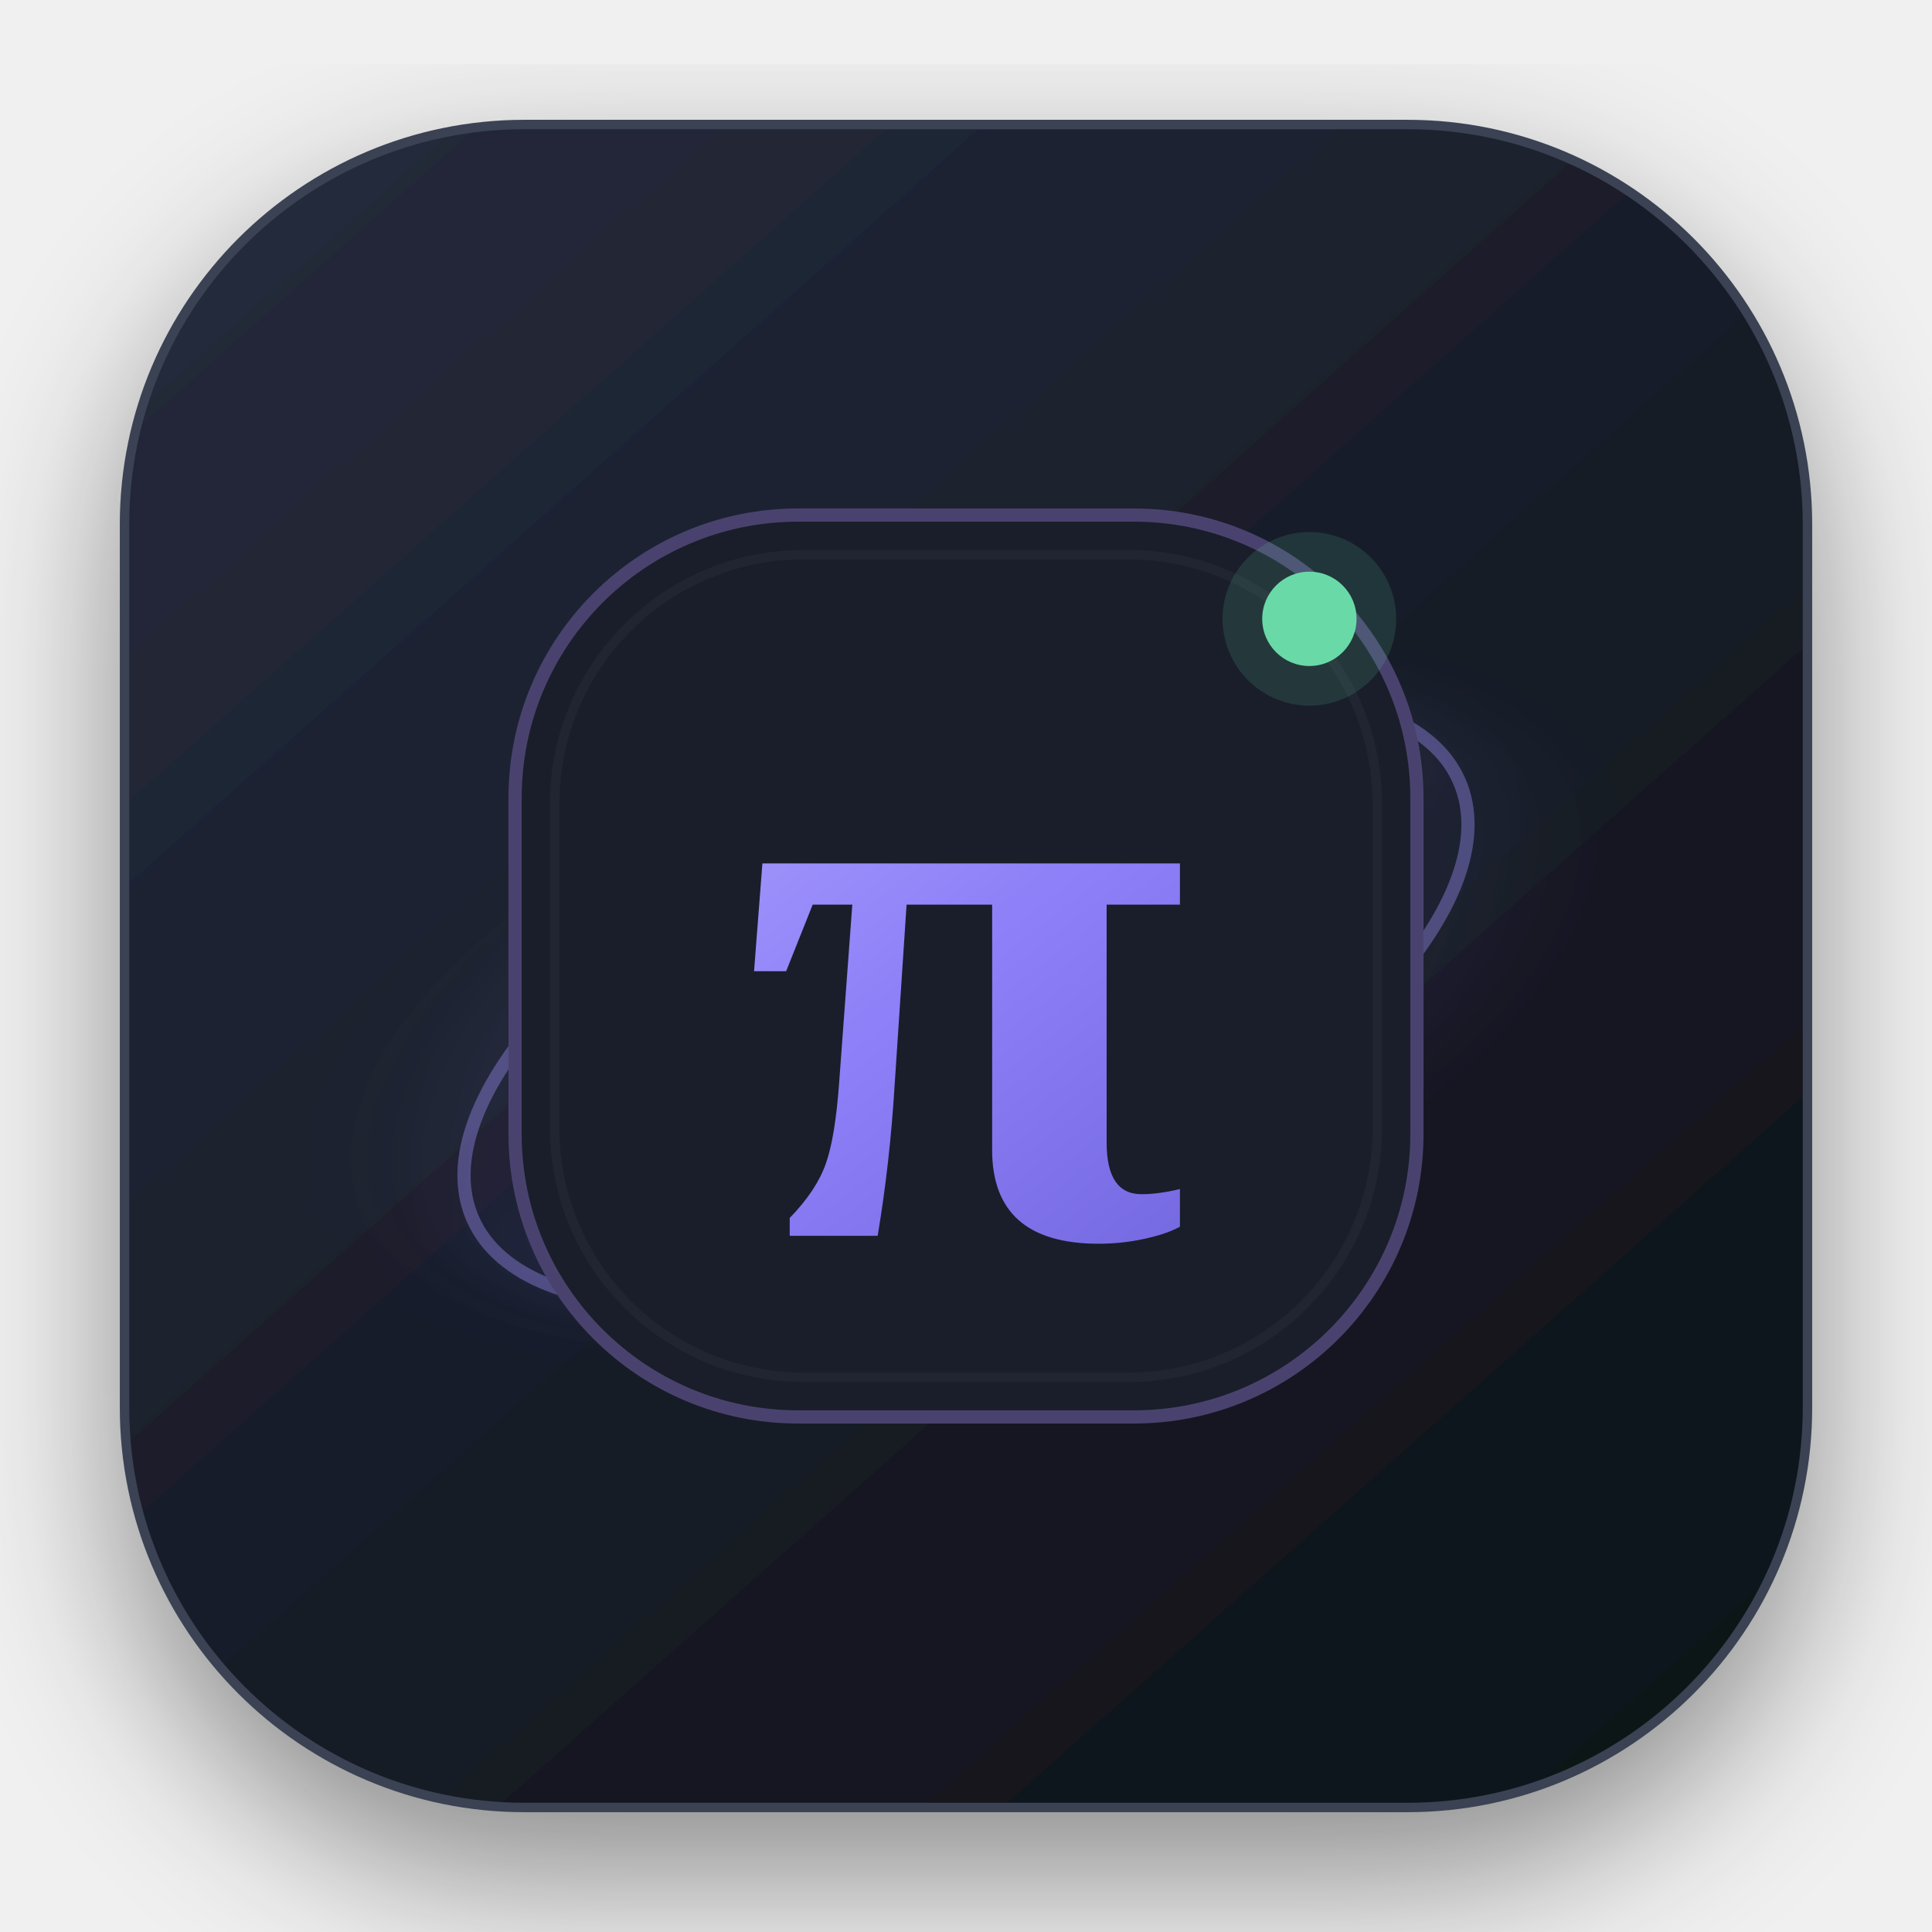
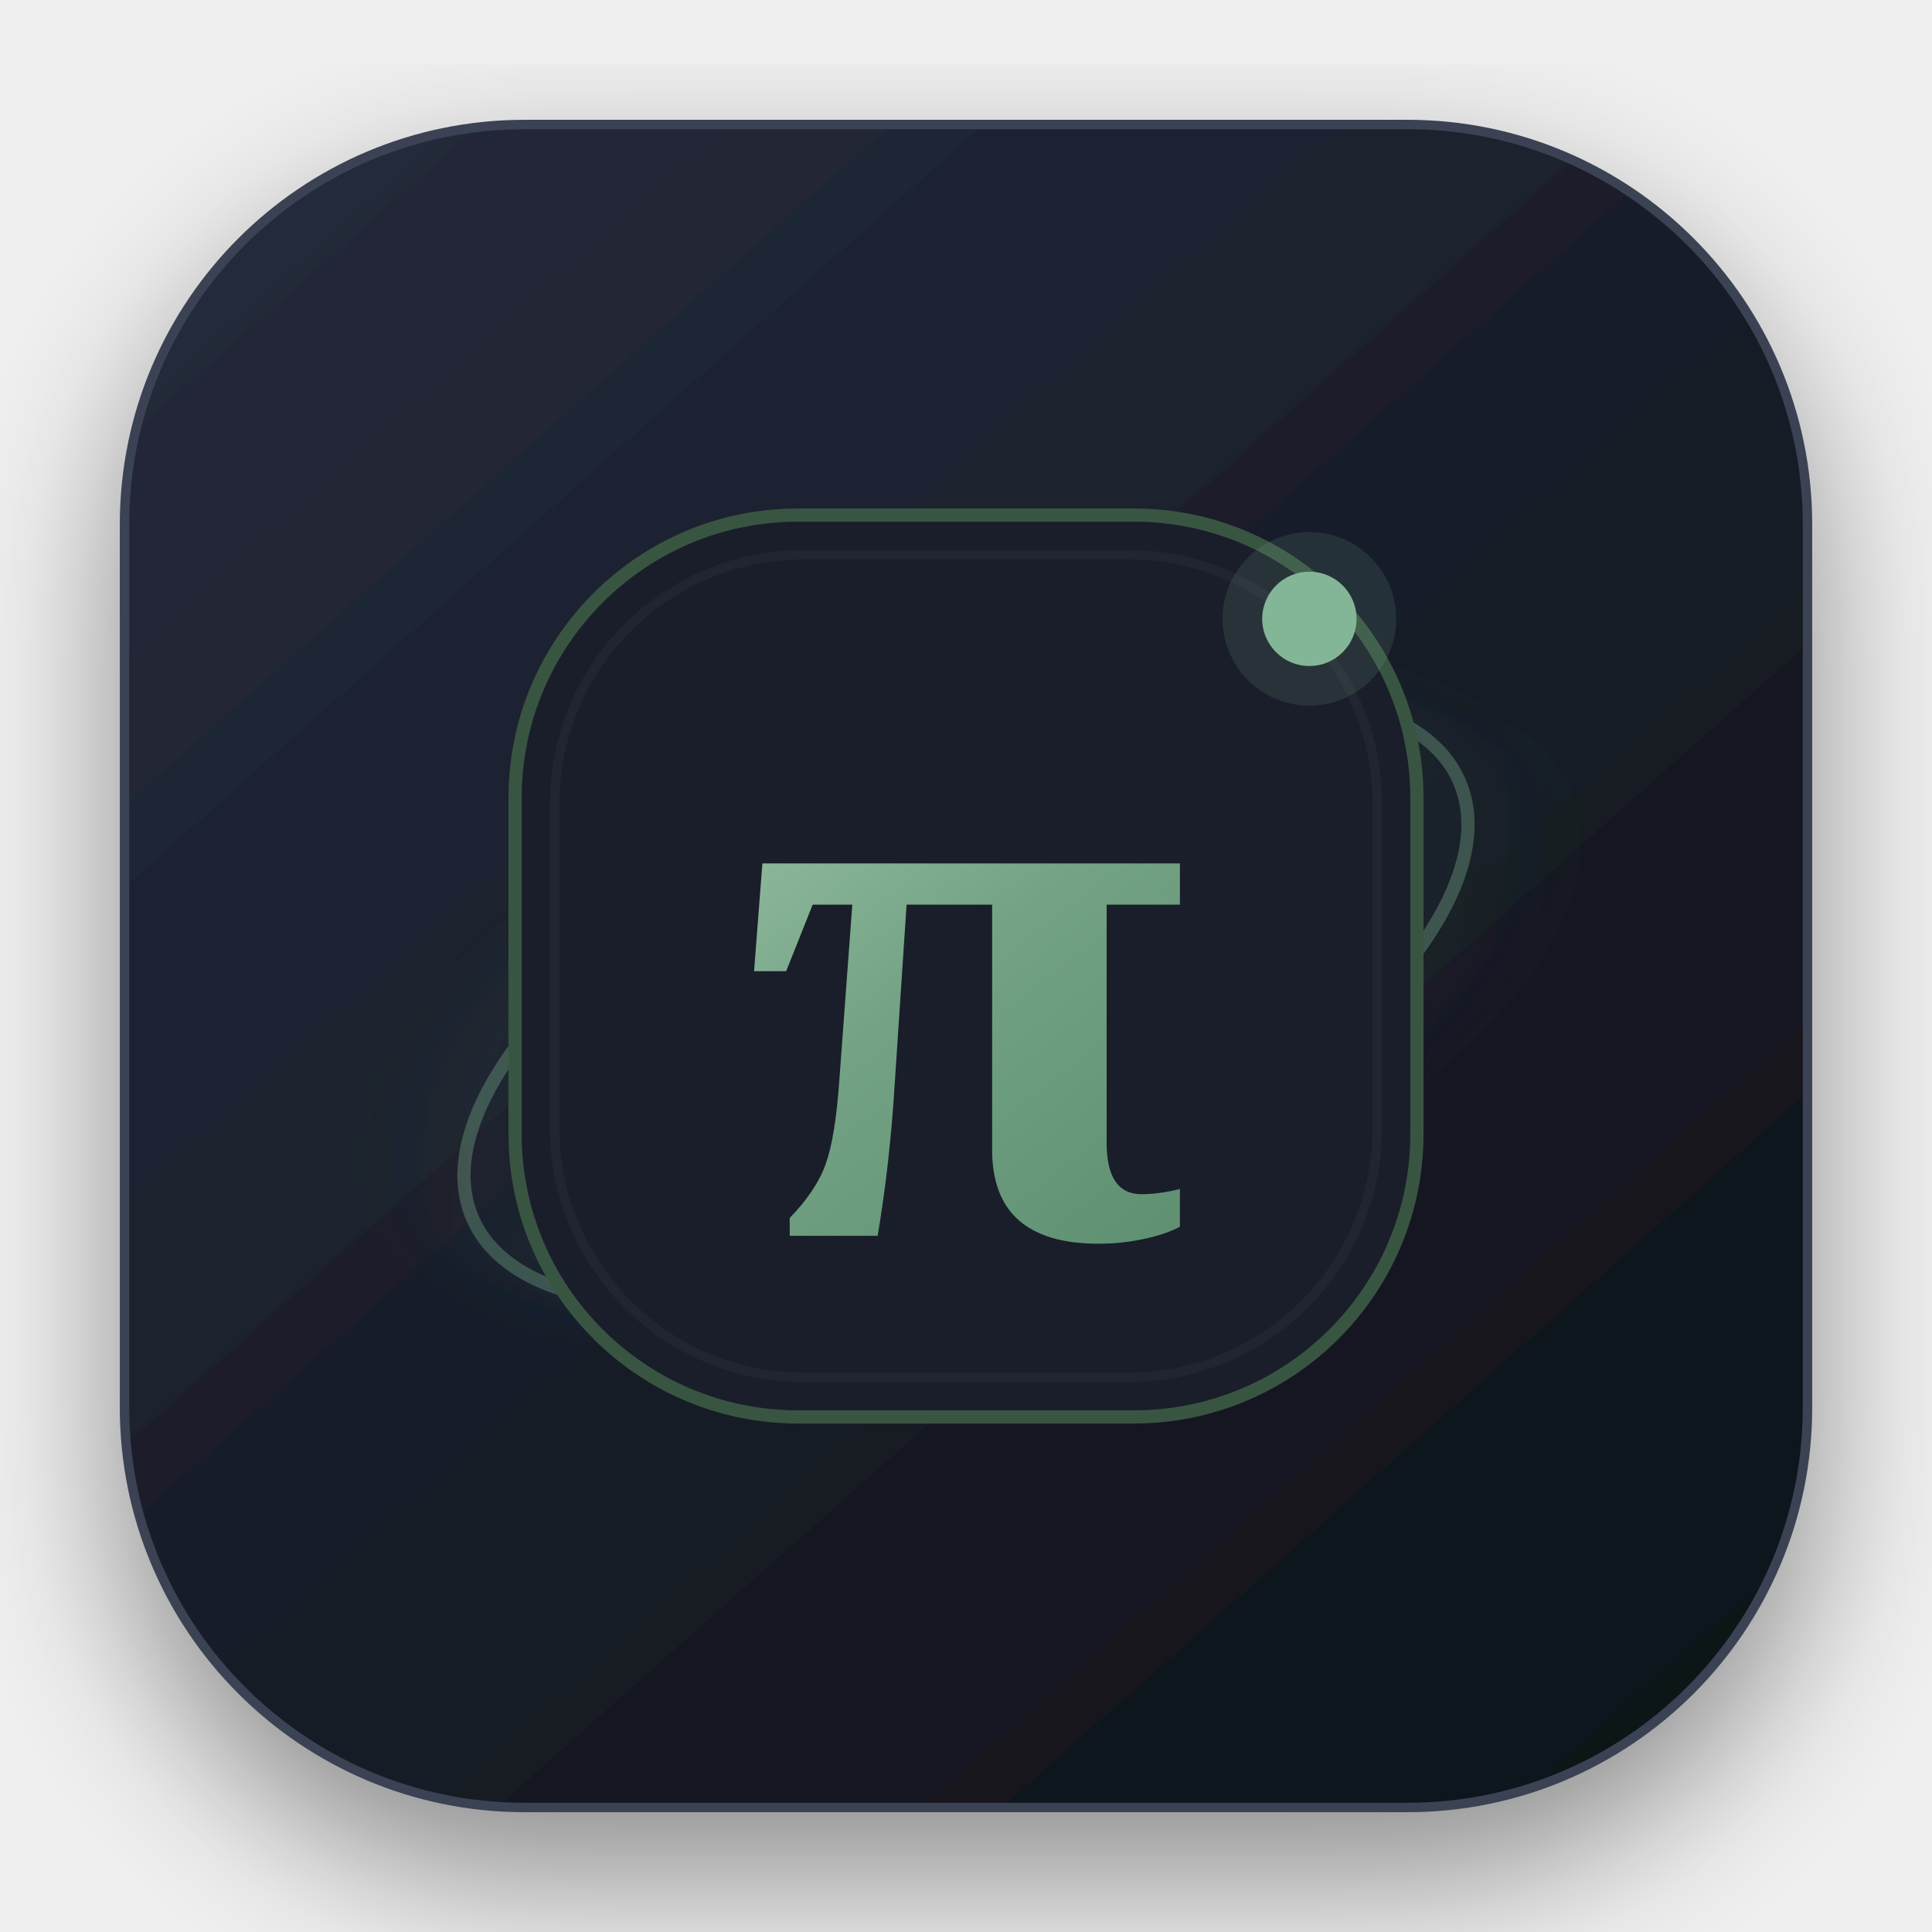
<svg xmlns="http://www.w3.org/2000/svg" width="1024" height="1024" viewBox="0 0 1024 1024">
  <defs>
    <linearGradient id="bg" x1="160" y1="120" x2="870" y2="920" gradientUnits="userSpaceOnUse">
      <stop stop-color="#23293A" />
      <stop offset="0.58" stop-color="#161B26" />
      <stop offset="1" stop-color="#0E1219" />
    </linearGradient>
    <linearGradient id="accent" x1="330" y1="270" x2="710" y2="760" gradientUnits="userSpaceOnUse">
-       <stop stop-color="#B8AEFF" />
-       <stop offset="0.48" stop-color="#8D80F8" />
-       <stop offset="1" stop-color="#665AD1" />
+       <stop stop-color="#B7D7C2" />
+       <stop offset="0.48" stop-color="#73A384" />
+       <stop offset="1" stop-color="#4F8264" />
    </linearGradient>
    <filter id="shadow" x="-30%" y="-30%" width="160%" height="170%">
      <feDropShadow dx="0" dy="34" stdDeviation="42" flood-color="#000000" flood-opacity="0.42" />
    </filter>
    <filter id="glow" x="-50%" y="-50%" width="200%" height="200%">
      <feGaussianBlur stdDeviation="34" />
    </filter>
  </defs>
  <rect x="64" y="64" width="896" height="896" rx="214" fill="url(#bg)" filter="url(#shadow)" />
  <rect x="66" y="66" width="892" height="892" rx="212" fill="none" stroke="#3A4253" stroke-width="5" />
-   <ellipse cx="512" cy="530" rx="260" ry="112" fill="none" stroke="#8D80F8" stroke-opacity="0.22" stroke-width="28" transform="rotate(-24 512 530)" filter="url(#glow)" />
-   <ellipse cx="512" cy="530" rx="286" ry="123" fill="none" stroke="#9B90F5" stroke-opacity="0.4" stroke-width="7" transform="rotate(-24 512 530)" />
-   <rect x="273" y="273" width="478" height="478" rx="150" fill="#191E2A" stroke="#4A426E" stroke-width="7" />
+   <ellipse cx="512" cy="530" rx="260" ry="112" fill="none" stroke="#4F8264" stroke-opacity="0.22" stroke-width="28" transform="rotate(-24 512 530)" filter="url(#glow)" />
+   <ellipse cx="512" cy="530" rx="286" ry="123" fill="none" stroke="#73A384" stroke-opacity="0.4" stroke-width="7" transform="rotate(-24 512 530)" />
+   <rect x="273" y="273" width="478" height="478" rx="150" fill="#191E2A" stroke="#385541" stroke-width="7" />
  <rect x="294" y="294" width="436" height="436" rx="132" fill="none" stroke="#FFFFFF" stroke-opacity="0.035" stroke-width="5" />
  <text x="512" y="655" text-anchor="middle" fill="url(#accent)" font-family="Georgia, 'Times New Roman', serif" font-size="430" font-weight="bold">π</text>
-   <circle cx="694" cy="328" r="25" fill="#69DAA7" />
-   <circle cx="694" cy="328" r="46" fill="#69DAA7" opacity="0.14" />
+   <circle cx="694" cy="328" r="25" fill="#83B697" />
+   <circle cx="694" cy="328" r="46" fill="#83B697" opacity="0.14" />
</svg>
